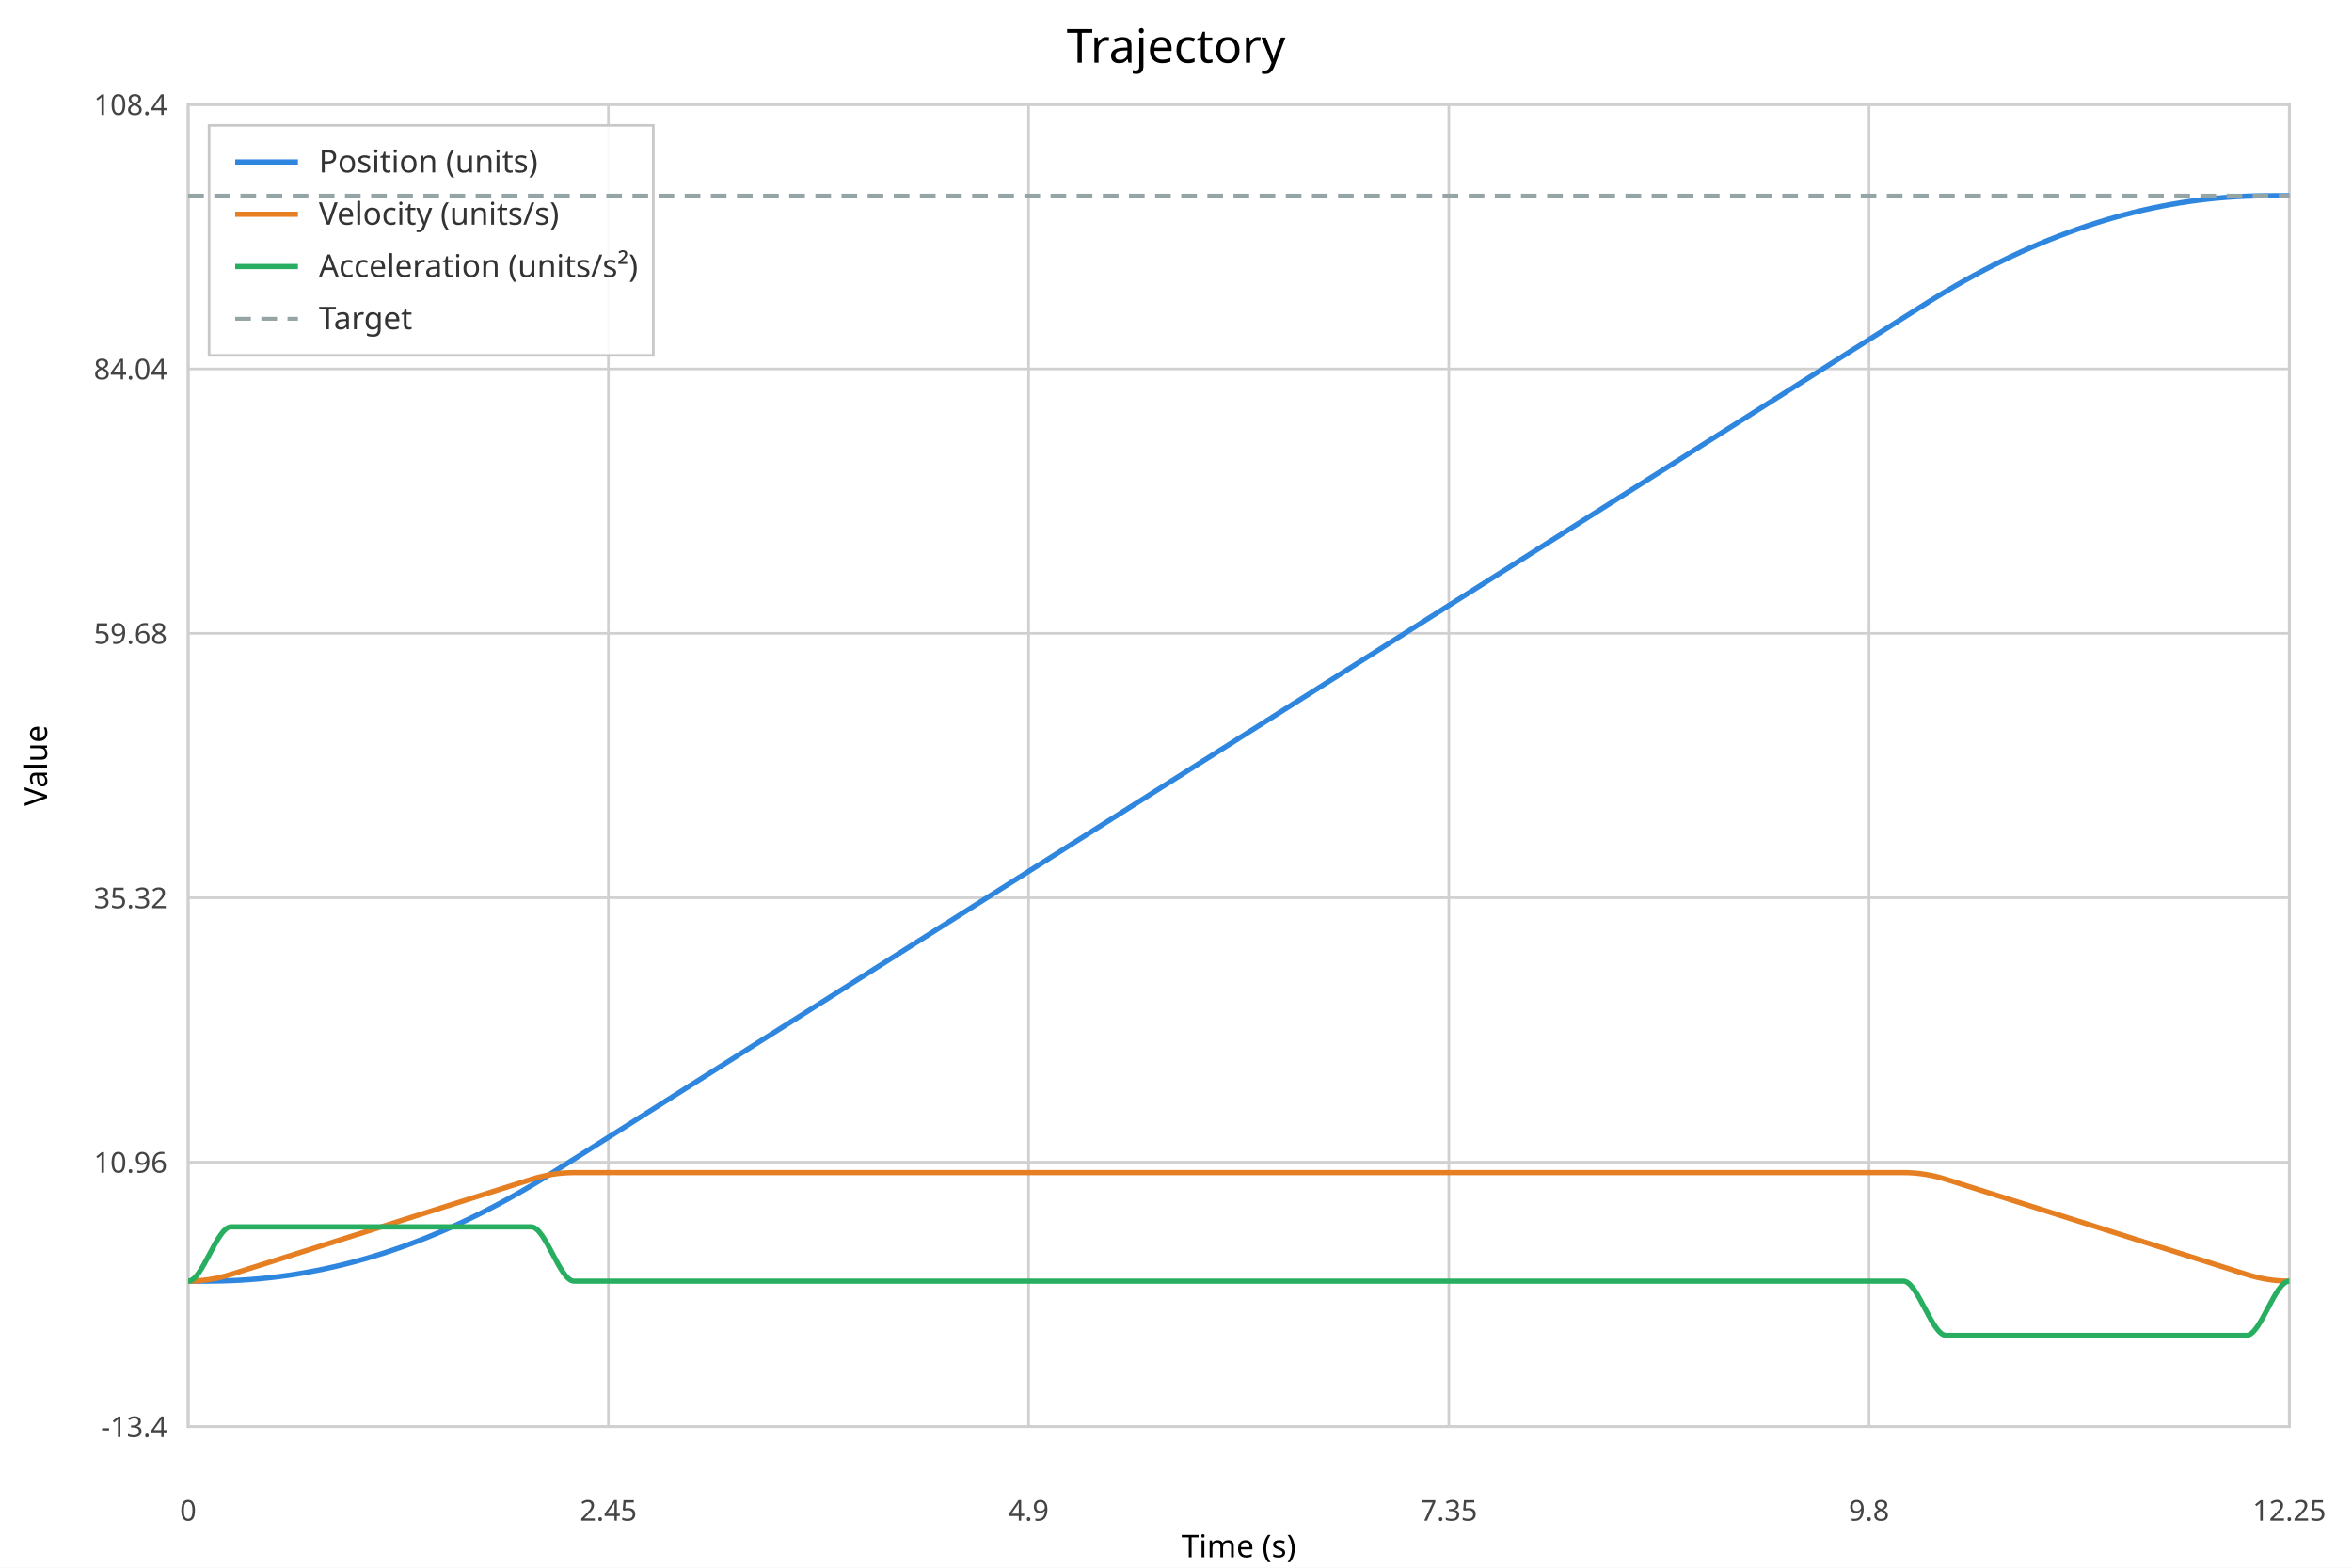
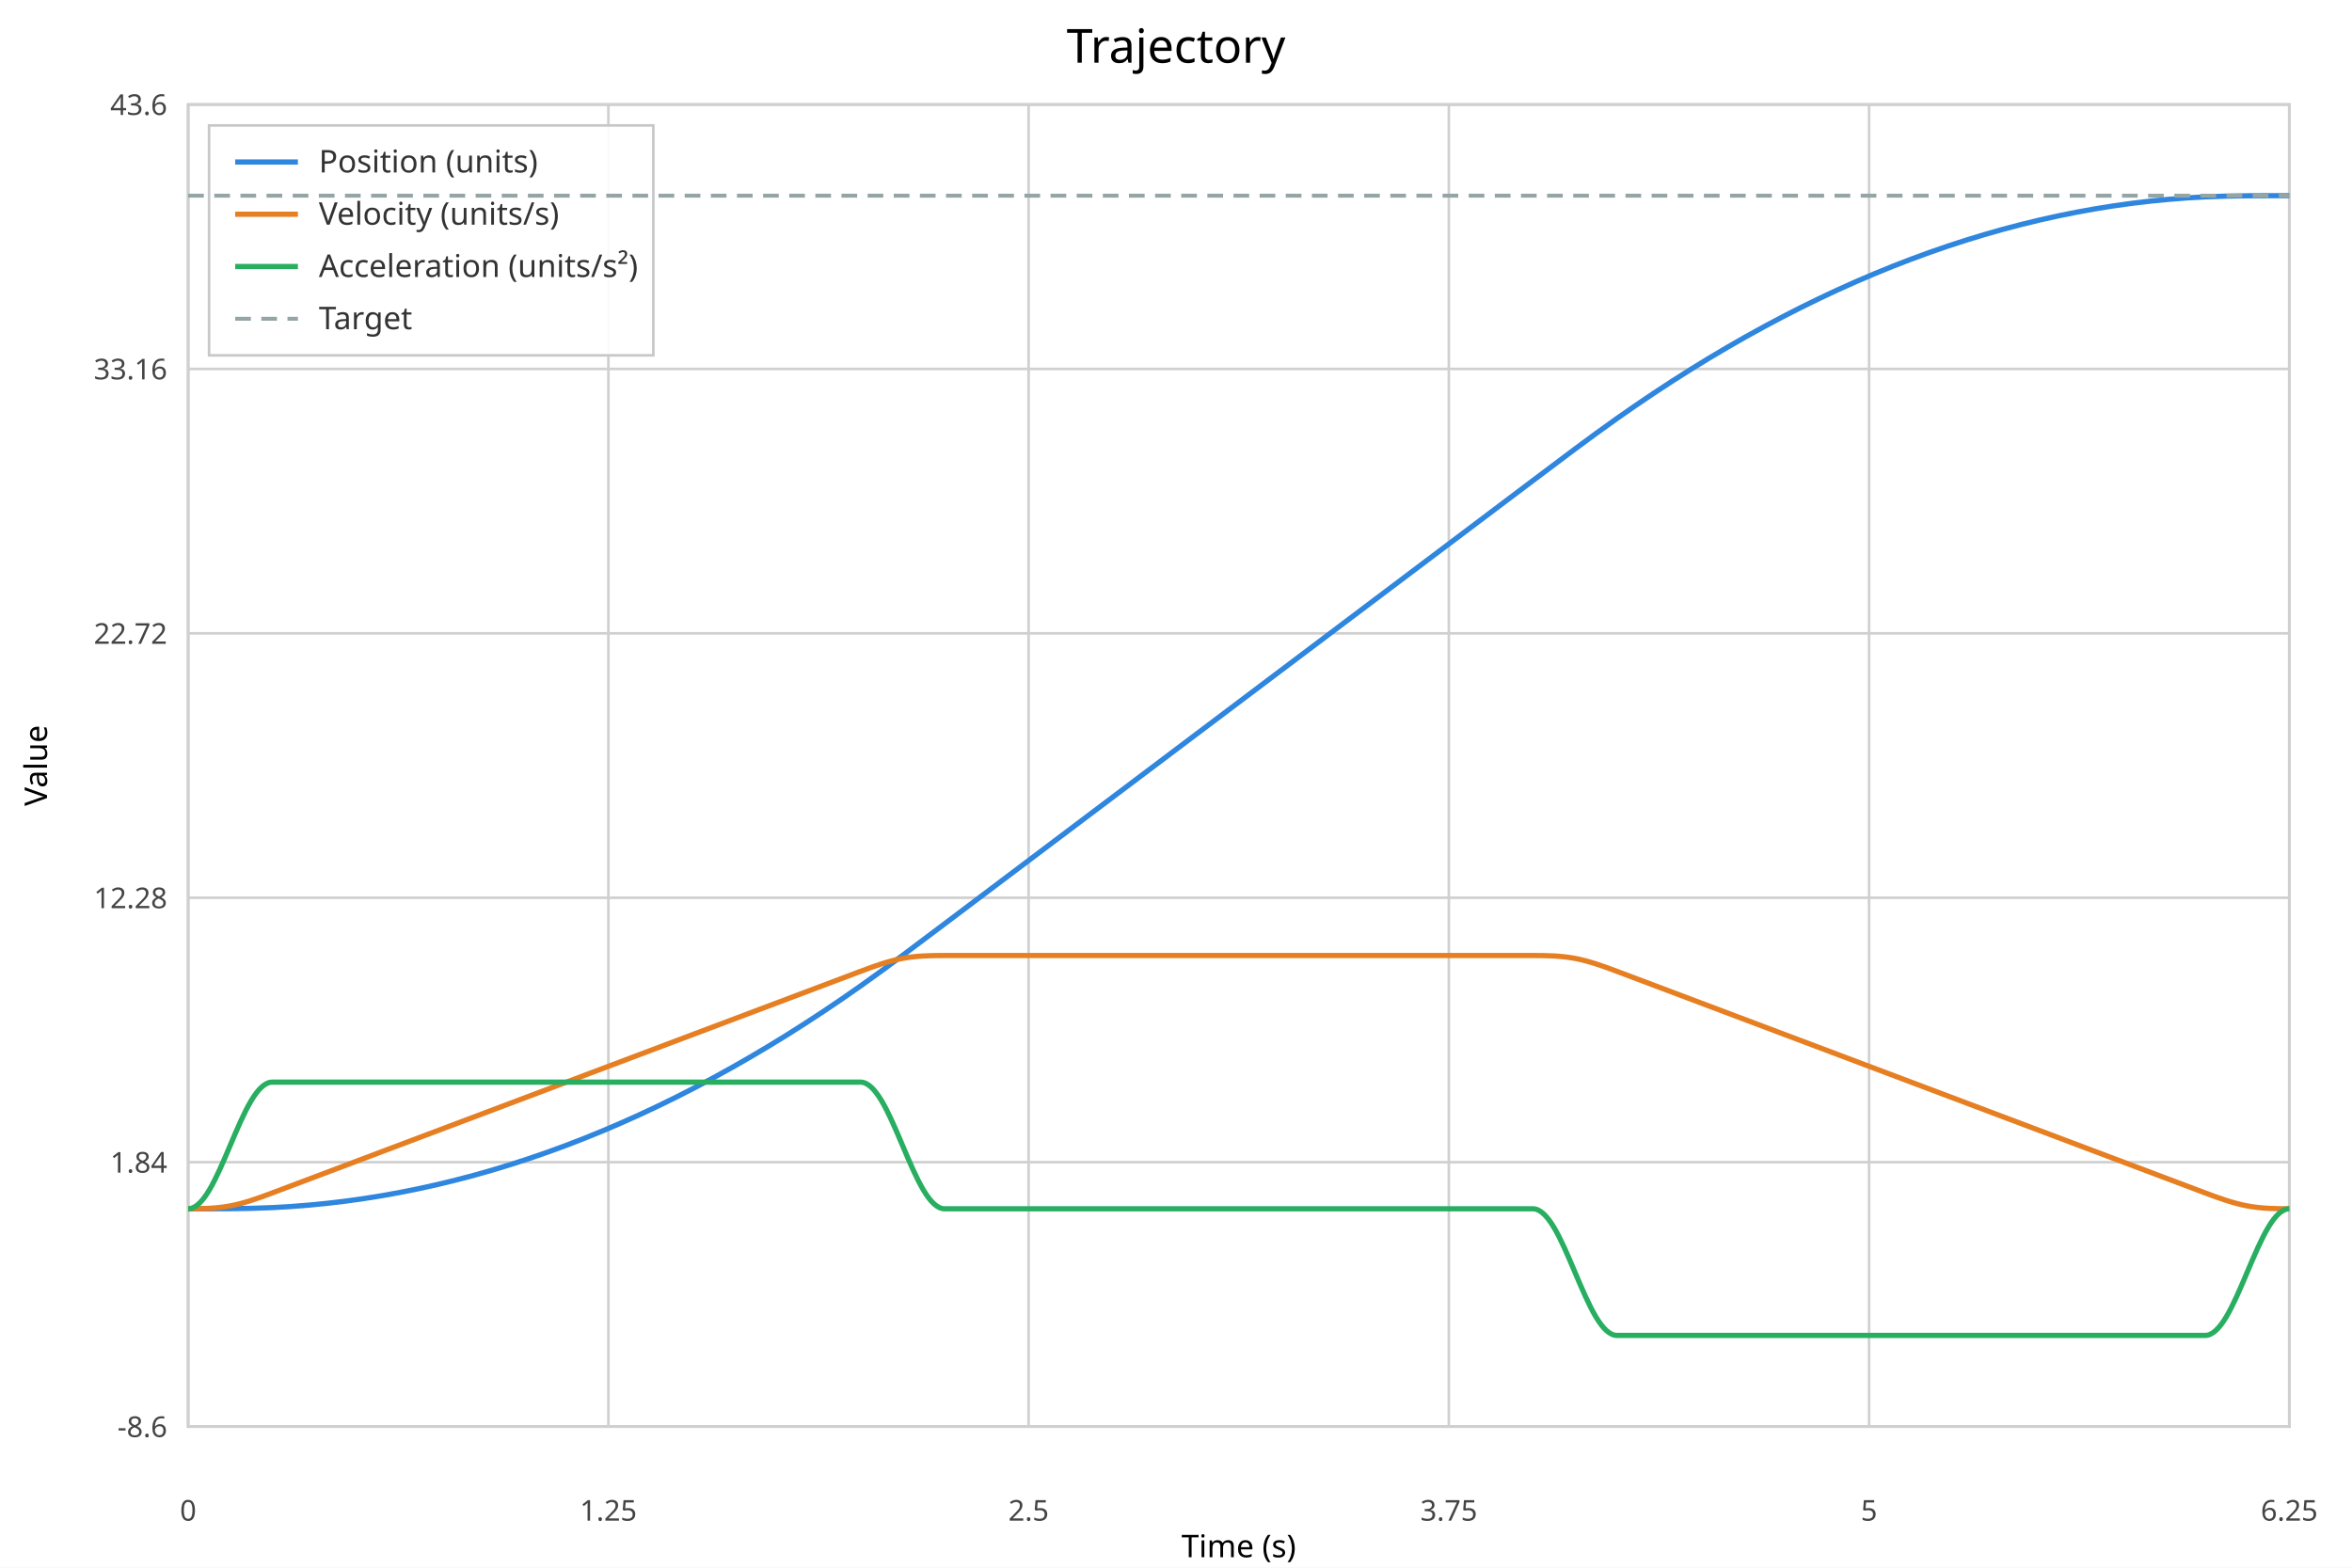
<svg xmlns="http://www.w3.org/2000/svg" width="900" height="600" viewBox="0 0 900 600">
  <rect width="100%" height="100%" fill="white" />
  <text x="450" y="24" text-anchor="middle" font-family="sans-serif" font-size="18">Trajectory</text>
  <g font-family="sans-serif" font-size="11" fill="#444" stroke="#d0d0d0" stroke-width="1">
    <rect x="72" y="40" width="804" height="506" fill="none" stroke="#bdbdbd" />
    <line x1="72" y1="40" x2="72" y2="546" />
    <text x="72" y="582" text-anchor="middle" stroke="none">0</text>
    <line x1="232.8" y1="40" x2="232.8" y2="546" />
-     <text x="232.8" y="582" text-anchor="middle" stroke="none">2.45</text>
+     <text x="232.8" y="582" text-anchor="middle" stroke="none">1.25</text>
    <line x1="393.6" y1="40" x2="393.6" y2="546" />
-     <text x="393.6" y="582" text-anchor="middle" stroke="none">4.9</text>
+     <text x="393.6" y="582" text-anchor="middle" stroke="none">2.5</text>
    <line x1="554.4" y1="40" x2="554.4" y2="546" />
-     <text x="554.4" y="582" text-anchor="middle" stroke="none">7.35</text>
+     <text x="554.4" y="582" text-anchor="middle" stroke="none">3.75</text>
    <line x1="715.2" y1="40" x2="715.2" y2="546" />
-     <text x="715.2" y="582" text-anchor="middle" stroke="none">9.8</text>
+     <text x="715.2" y="582" text-anchor="middle" stroke="none">5</text>
    <line x1="876" y1="40" x2="876" y2="546" />
-     <text x="876" y="582" text-anchor="middle" stroke="none">12.25</text>
+     <text x="876" y="582" text-anchor="middle" stroke="none">6.25</text>
    <line x1="72" y1="546" x2="876" y2="546" />
-     <text x="64" y="550" text-anchor="end" stroke="none">-13.4</text>
+     <text x="64" y="550" text-anchor="end" stroke="none">-8.6</text>
    <line x1="72" y1="444.8" x2="876" y2="444.8" />
-     <text x="64" y="448.8" text-anchor="end" stroke="none">10.96</text>
+     <text x="64" y="448.8" text-anchor="end" stroke="none">1.84</text>
    <line x1="72" y1="343.6" x2="876" y2="343.6" />
-     <text x="64" y="347.6" text-anchor="end" stroke="none">35.32</text>
+     <text x="64" y="347.6" text-anchor="end" stroke="none">12.28</text>
    <line x1="72" y1="242.4" x2="876" y2="242.4" />
-     <text x="64" y="246.4" text-anchor="end" stroke="none">59.68</text>
+     <text x="64" y="246.4" text-anchor="end" stroke="none">22.72</text>
    <line x1="72" y1="141.2" x2="876" y2="141.2" />
-     <text x="64" y="145.2" text-anchor="end" stroke="none">84.04</text>
+     <text x="64" y="145.2" text-anchor="end" stroke="none">33.16</text>
    <line x1="72" y1="40" x2="876" y2="40" />
-     <text x="64" y="44" text-anchor="end" stroke="none">108.4</text>
+     <text x="64" y="44" text-anchor="end" stroke="none">43.6</text>
  </g>
  <text x="474.0" y="596" text-anchor="middle" font-family="sans-serif" font-size="12">Time (s)</text>
  <text x="18" y="293.0" text-anchor="middle" font-family="sans-serif" font-size="12" transform="rotate(-90 18 293)">Value</text>
  <g font-family="sans-serif" font-size="12">
    <rect x="80" y="48" width="170" height="88" fill="white" fill-opacity="0.9" stroke="#c8c8c8" />
    <line x1="90" y1="62" x2="114" y2="62" stroke="#2e86de" stroke-width="2" />
    <text x="122" y="66" fill="#333">Position (units)</text>
    <line x1="90" y1="82" x2="114" y2="82" stroke="#e67e22" stroke-width="2" />
    <text x="122" y="86" fill="#333">Velocity (units/s)</text>
    <line x1="90" y1="102" x2="114" y2="102" stroke="#27ae60" stroke-width="2" />
    <text x="122" y="106" fill="#333">Acceleration (units/s²)</text>
    <line x1="90" y1="122" x2="114" y2="122" stroke="#95a5a6" stroke-width="1.5" stroke-dasharray="6,4" />
    <text x="122" y="126" fill="#333">Target</text>
  </g>
-   <path d="M 72 490.332 C 77.469 490.332 82.939 490.355 88.408 490.139 C 126.694 488.624 164.98 476.507 203.265 453.788 C 208.735 450.543 214.204 447.057 219.673 443.595 C 389.224 336.274 558.776 228.954 728.327 121.633 C 733.796 118.171 739.265 114.686 744.735 111.44 C 783.02 88.721 821.306 76.604 859.592 75.09 C 865.061 74.873 870.531 74.897 876 74.897 " fill="none" stroke="#2e86de" stroke-width="2" />
-   <path d="M 72 490.332 C 77.469 490.332 82.939 489.466 88.408 487.735 C 126.694 475.618 164.98 463.502 203.265 451.385 C 208.735 449.654 214.204 448.788 219.673 448.788 C 389.224 448.788 558.776 448.788 728.327 448.788 C 733.796 448.788 739.265 449.654 744.735 451.385 C 783.02 463.502 821.306 475.618 859.592 487.735 C 865.061 489.466 870.531 490.332 876 490.332 " fill="none" stroke="#e67e22" stroke-width="2" />
-   <path d="M 72 490.332 C 77.469 490.332 82.939 469.56 88.408 469.56 C 126.694 469.56 164.98 469.56 203.265 469.56 C 208.735 469.56 214.204 490.332 219.673 490.332 C 389.224 490.332 558.776 490.332 728.327 490.332 C 733.796 490.332 739.265 511.103 744.735 511.103 C 783.02 511.103 821.306 511.103 859.592 511.103 C 865.061 511.103 870.531 490.332 876 490.332 " fill="none" stroke="#27ae60" stroke-width="2" />
+   <path d="M 72 462.636 C 82.72 462.636 93.44 462.691 104.16 462.186 C 179.2 458.652 254.24 430.379 329.28 377.368 C 340 369.795 350.72 361.662 361.44 353.584 C 436.48 297.039 511.52 240.494 586.56 183.948 C 597.28 175.87 608 167.738 618.72 160.165 C 693.76 107.154 768.8 78.881 843.84 75.347 C 854.56 74.842 865.28 74.897 876 74.897 " fill="none" stroke="#2e86de" stroke-width="2" />
+   <path d="M 72 462.636 C 77.36 462.636 82.72 462.545 88.08 461.535 C 93.44 460.526 98.8 458.597 104.16 456.578 C 179.2 428.305 254.24 400.032 329.28 371.76 C 334.64 369.74 340 367.812 345.36 366.802 C 350.72 365.792 356.08 365.701 361.44 365.701 C 436.48 365.701 511.52 365.701 586.56 365.701 C 591.92 365.701 597.28 365.792 602.64 366.802 C 608 367.812 613.36 369.74 618.72 371.76 C 693.76 400.032 768.8 428.305 843.84 456.578 C 849.2 458.597 854.56 460.526 859.92 461.535 C 865.28 462.545 870.64 462.636 876 462.636 " fill="none" stroke="#e67e22" stroke-width="2" />
+   <path d="M 72 462.636 C 74.68 462.636 77.36 460.024 80.04 455.538 C 82.72 451.052 85.4 444.747 88.08 438.402 C 90.76 432.058 93.44 425.753 96.12 421.266 C 98.8 416.78 101.48 414.169 104.16 414.169 C 179.2 414.169 254.24 414.169 329.28 414.169 C 331.96 414.169 334.64 416.78 337.32 421.266 C 340 425.753 342.68 432.058 345.36 438.402 C 348.04 444.747 350.72 451.052 353.4 455.538 C 356.08 460.024 358.76 462.636 361.44 462.636 C 436.48 462.636 511.52 462.636 586.56 462.636 C 589.24 462.636 591.92 465.248 594.6 469.734 C 597.28 474.22 599.96 480.525 602.64 486.87 C 605.32 493.214 608 499.519 610.68 504.006 C 613.36 508.492 616.04 511.103 618.72 511.103 C 693.76 511.103 768.8 511.103 843.84 511.103 C 846.52 511.103 849.2 508.492 851.88 504.006 C 854.56 499.519 857.24 493.214 859.92 486.87 C 862.6 480.525 865.28 474.22 867.96 469.734 C 870.64 465.248 873.32 462.636 876 462.636 " fill="none" stroke="#27ae60" stroke-width="2" />
  <path d="M 72 74.897 C 340 74.897 608 74.897 876 74.897 " fill="none" stroke="#95a5a6" stroke-width="1.5" stroke-dasharray="6,4" />
</svg>
